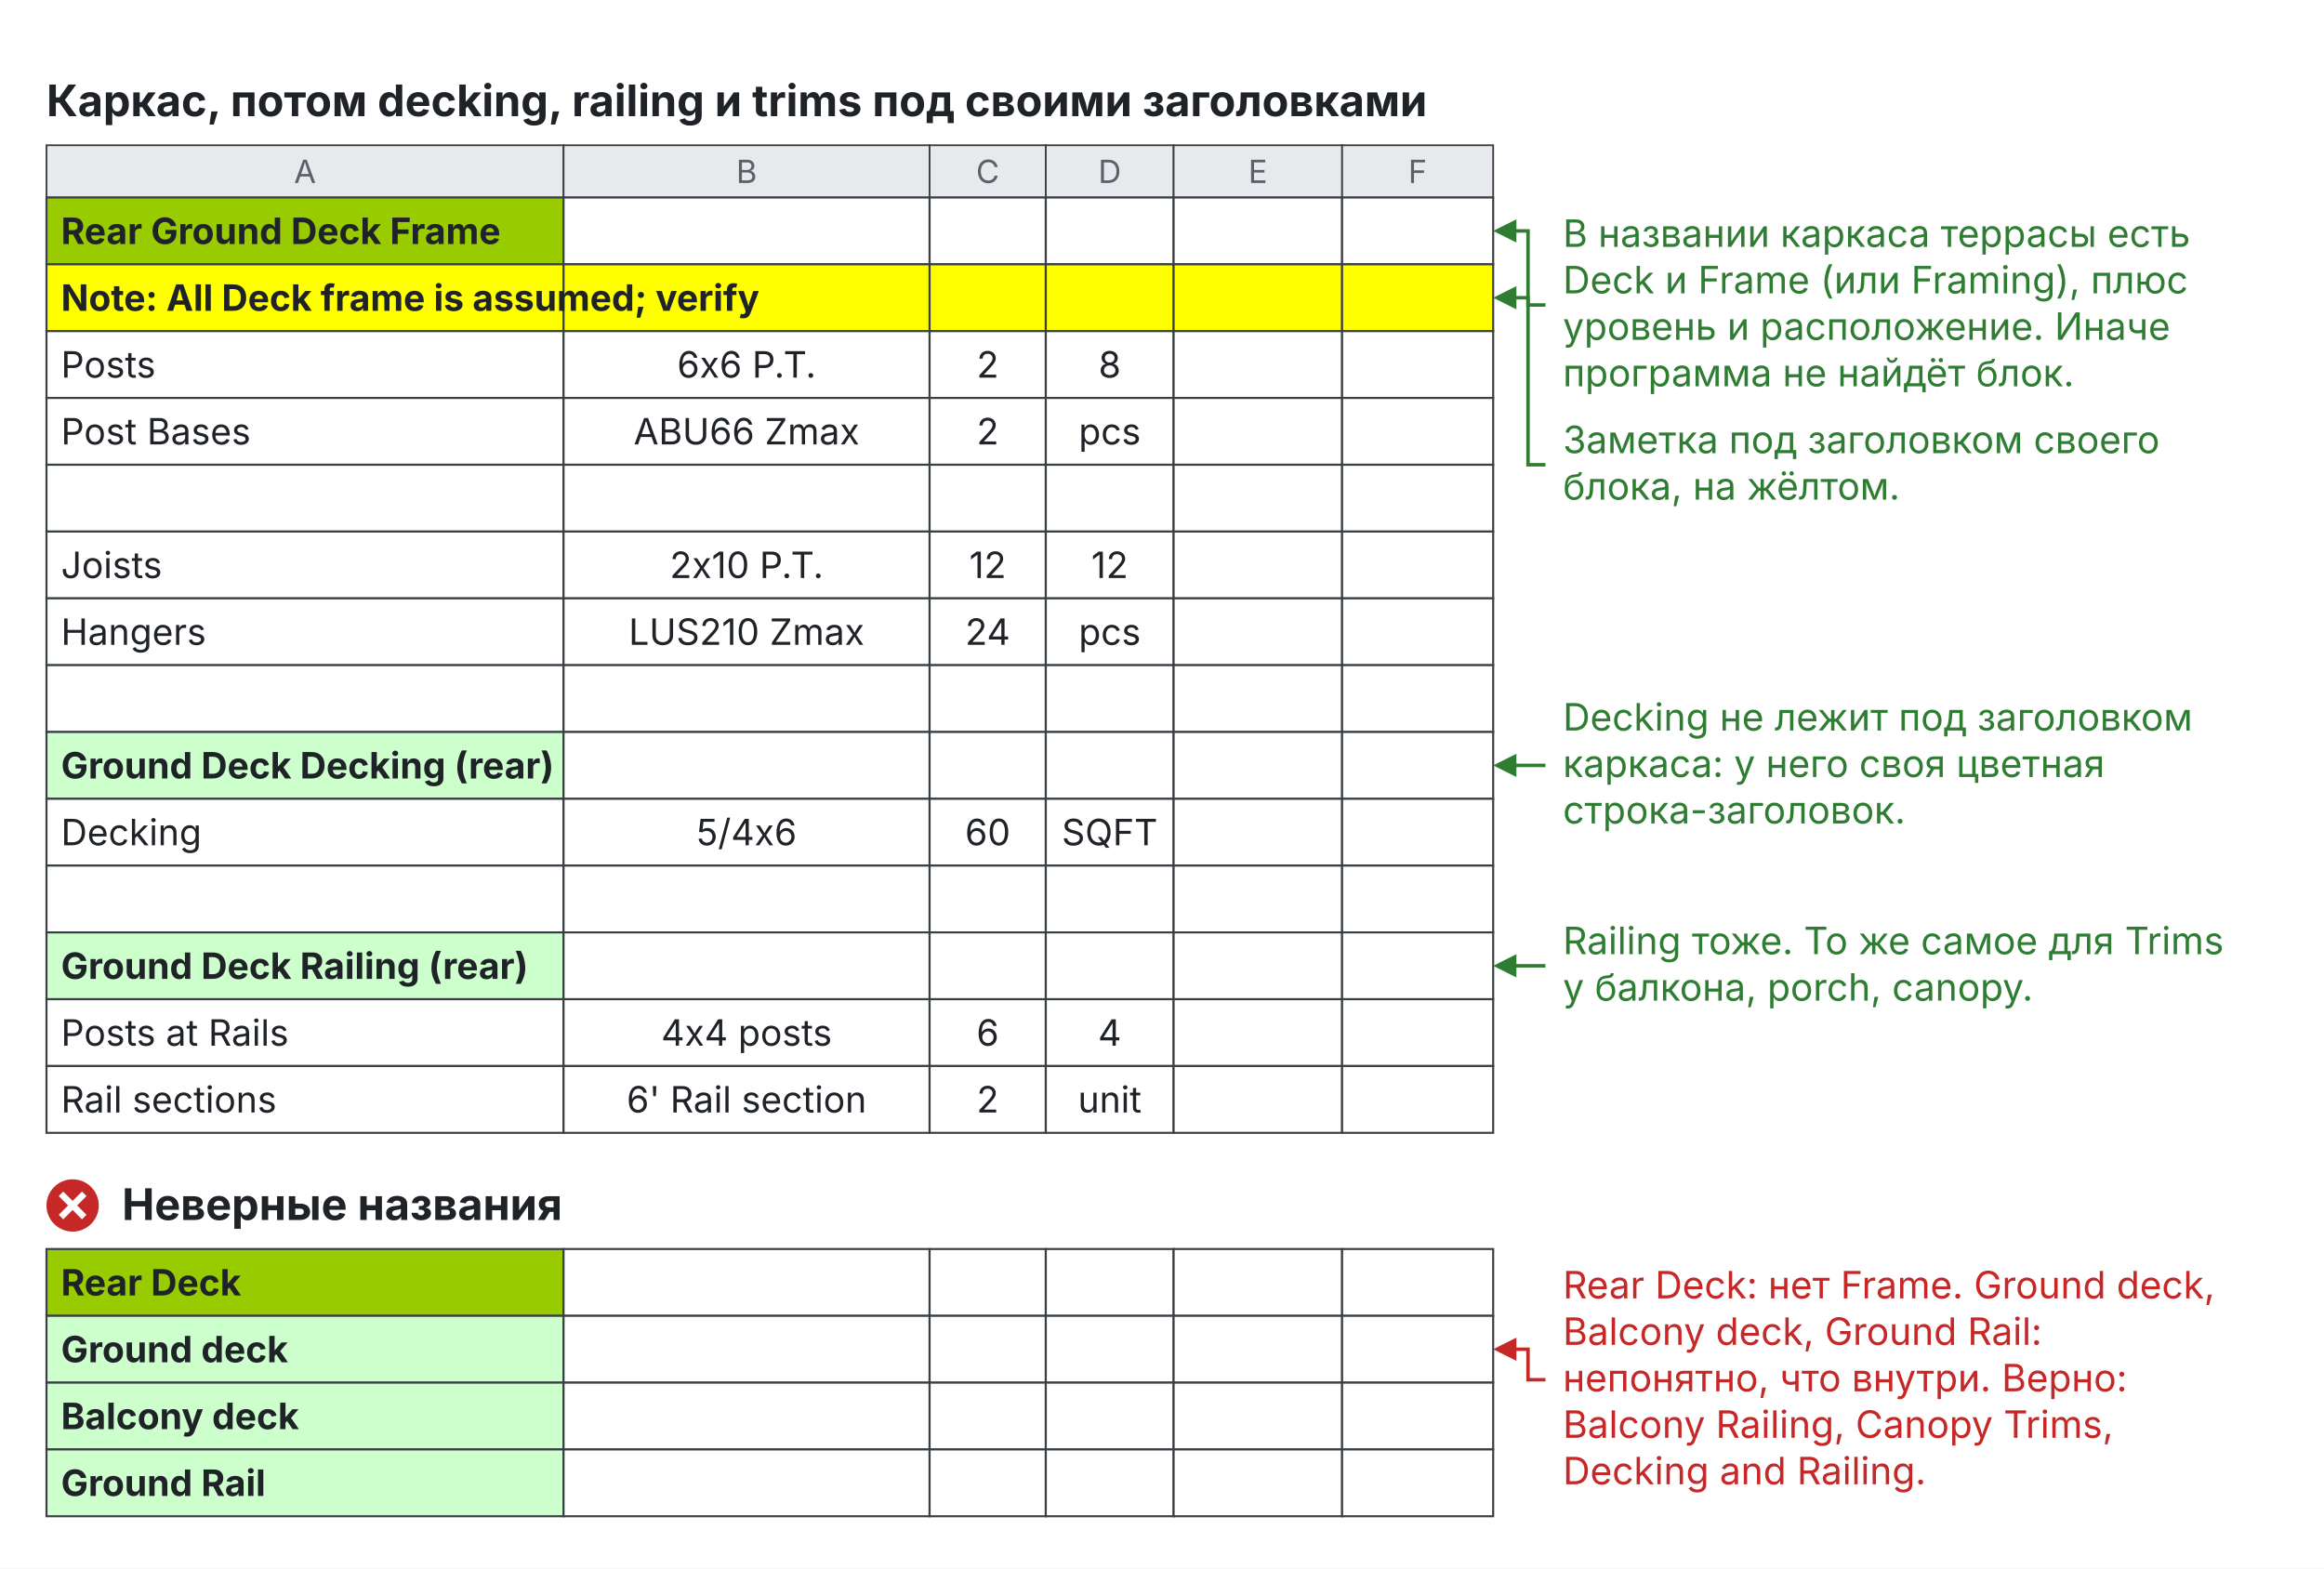
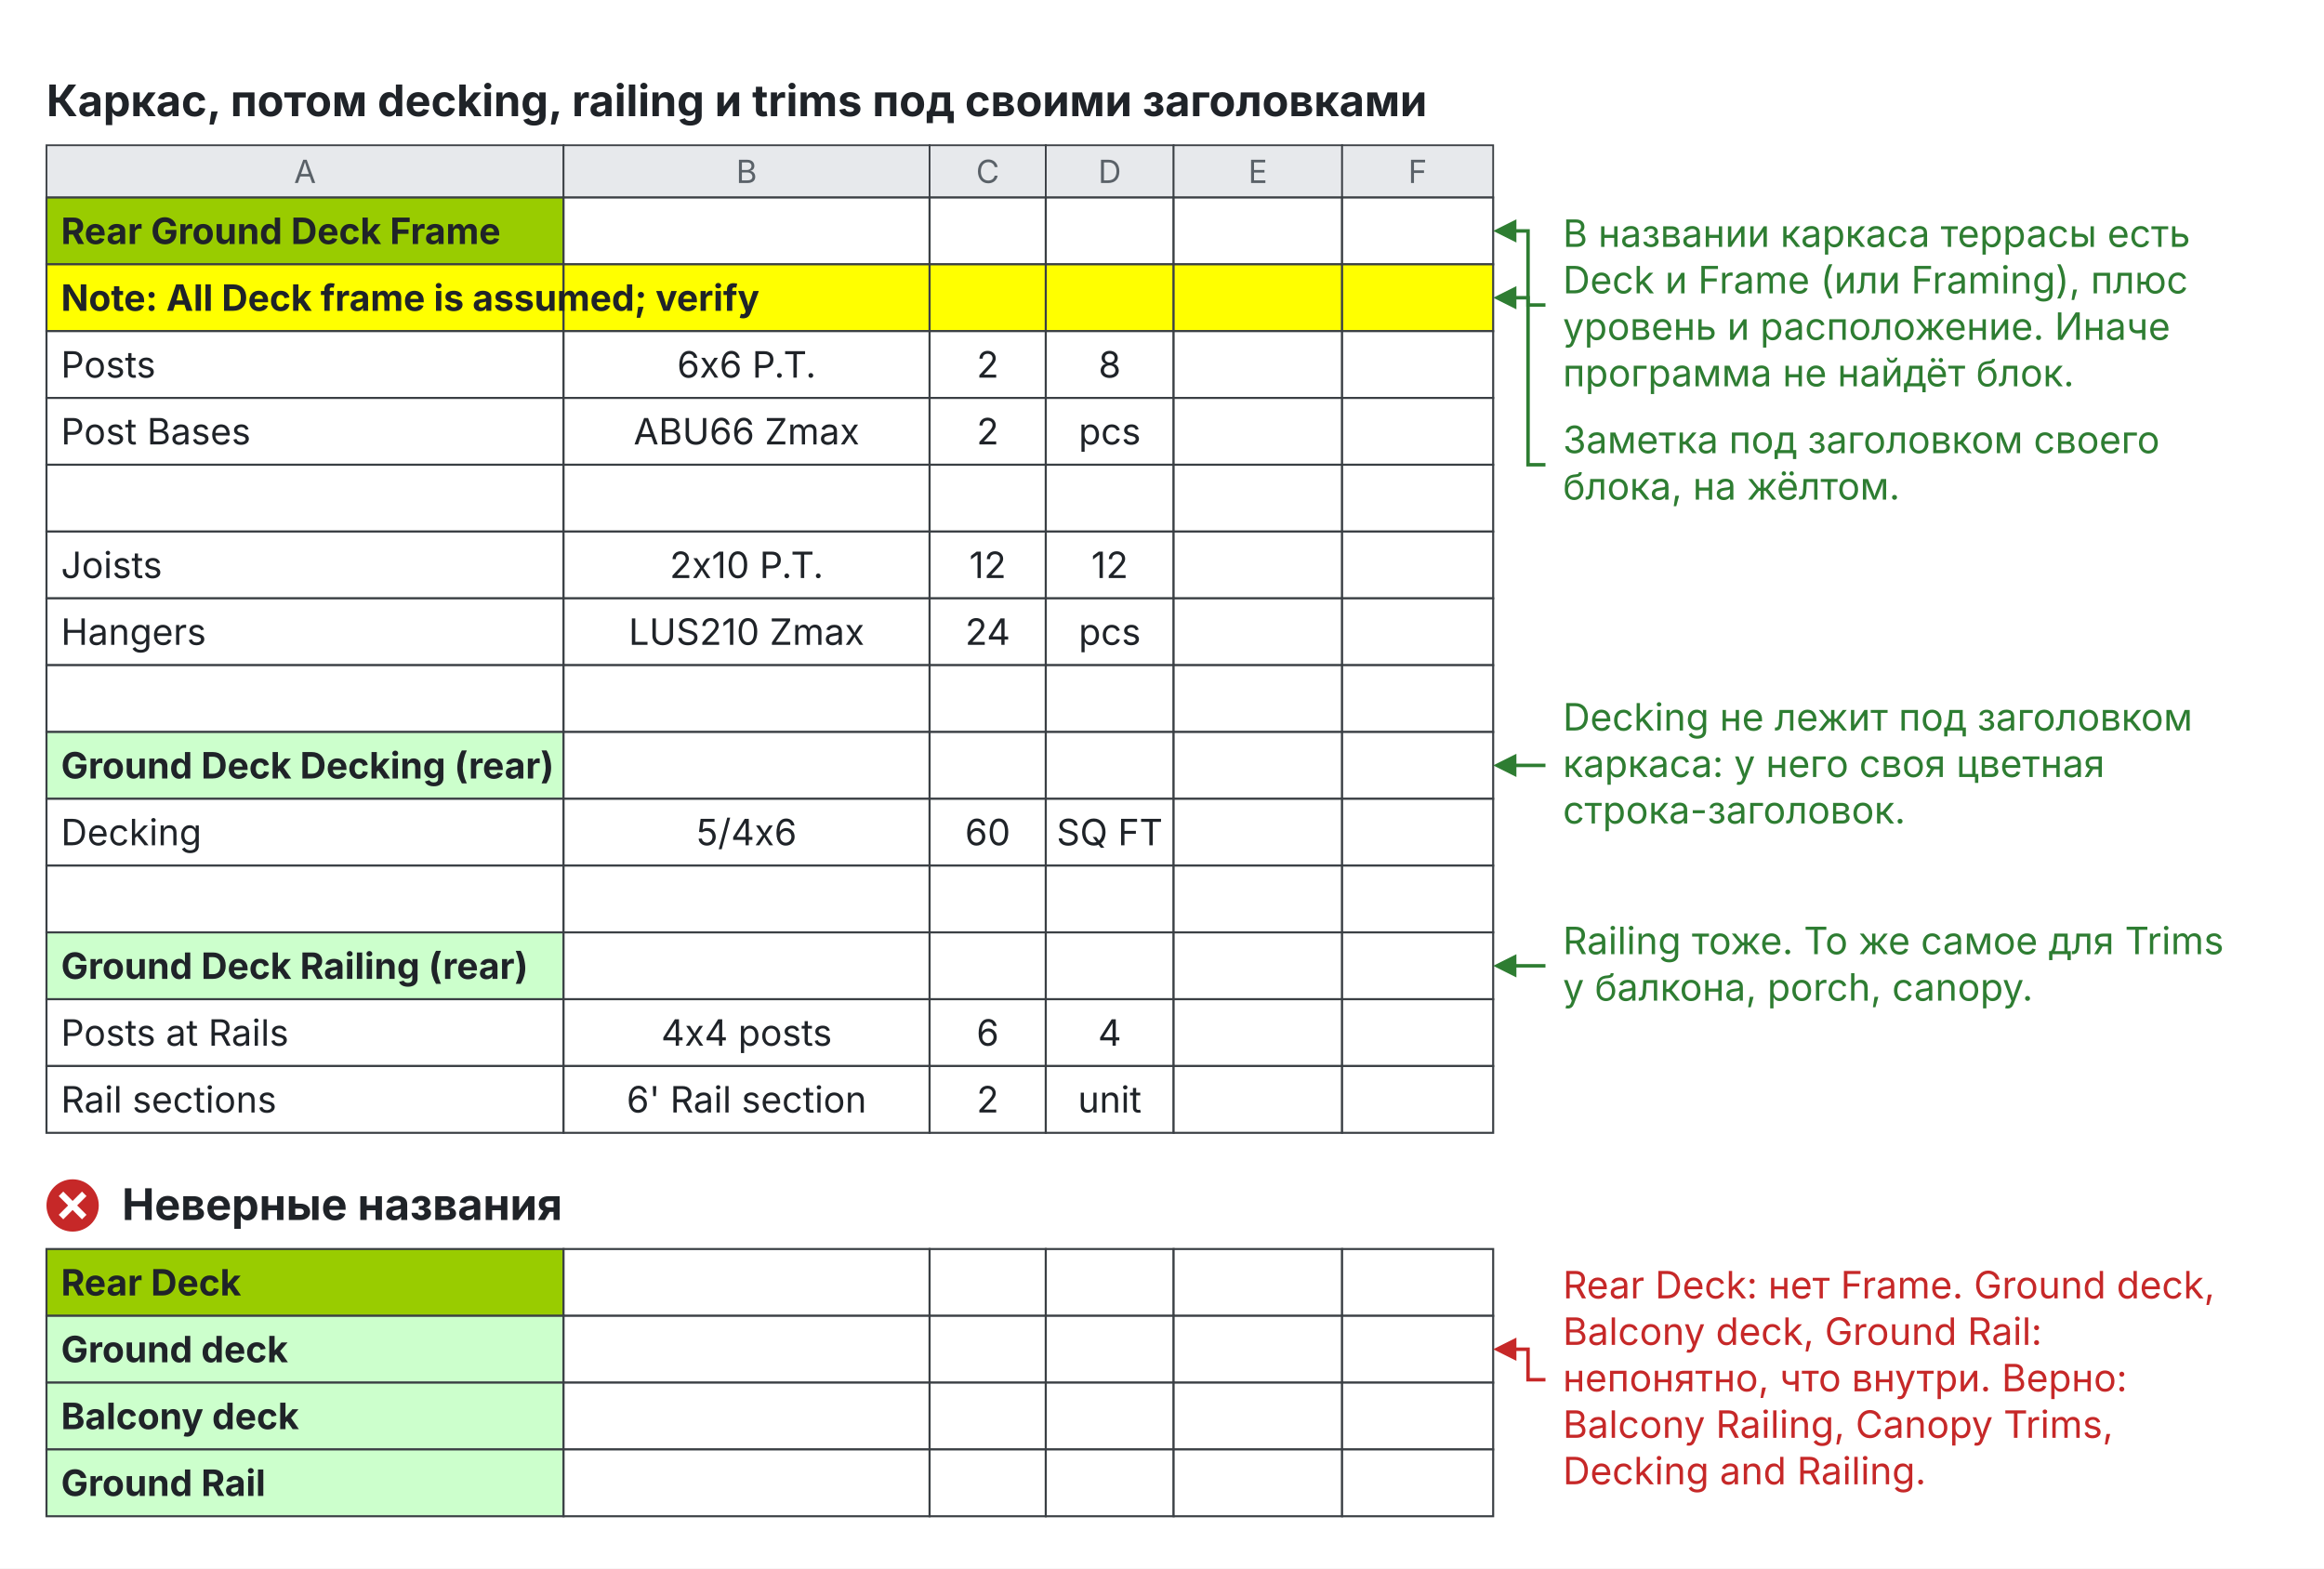
<svg xmlns="http://www.w3.org/2000/svg" width="800" height="540" viewBox="0 0 800 540" role="img" aria-labelledby="t d">
  <style>text{font-family:Inter,"Segoe UI",Arial,sans-serif}.h{font-size:15px;font-weight:700;fill:#1f2328}.t{font-size:13px;fill:#1f2328}.n{font-size:13px}.c{font-size:12.5px}.cb{font-size:12.5px;font-weight:700}.col{font-size:11px;fill:#5a6168}.sm{font-size:12px;fill:#5a6168}.bt{font-size:13.5px;font-weight:600;fill:#1f2328}</style>
  <rect width="800" height="540" fill="#ffffff" />
  <text class="h" x="16" y="40">Каркас, потом decking, railing и trims под своими заголовками</text>
  <rect x="16" y="50" width="178" height="18" fill="#e7e9ec" stroke="#3a3f44" stroke-width="0.6" />
  <text class="col" x="105.0" y="63" text-anchor="middle">A</text>
  <rect x="194" y="50" width="126" height="18" fill="#e7e9ec" stroke="#3a3f44" stroke-width="0.6" />
  <text class="col" x="257.0" y="63" text-anchor="middle">B</text>
  <rect x="320" y="50" width="40" height="18" fill="#e7e9ec" stroke="#3a3f44" stroke-width="0.6" />
  <text class="col" x="340.0" y="63" text-anchor="middle">C</text>
  <rect x="360" y="50" width="44" height="18" fill="#e7e9ec" stroke="#3a3f44" stroke-width="0.6" />
  <text class="col" x="382.0" y="63" text-anchor="middle">D</text>
  <rect x="404" y="50" width="58" height="18" fill="#e7e9ec" stroke="#3a3f44" stroke-width="0.6" />
  <text class="col" x="433.0" y="63" text-anchor="middle">E</text>
  <rect x="462" y="50" width="52" height="18" fill="#e7e9ec" stroke="#3a3f44" stroke-width="0.6" />
  <text class="col" x="488.0" y="63" text-anchor="middle">F</text>
  <rect x="16" y="68" width="178" height="23" fill="#99CC00" stroke="#3a3f44" stroke-width="0.7" />
  <rect x="194" y="68" width="126" height="23" fill="#ffffff" stroke="#3a3f44" stroke-width="0.7" />
  <rect x="320" y="68" width="40" height="23" fill="#ffffff" stroke="#3a3f44" stroke-width="0.7" />
  <rect x="360" y="68" width="44" height="23" fill="#ffffff" stroke="#3a3f44" stroke-width="0.7" />
  <rect x="404" y="68" width="58" height="23" fill="#ffffff" stroke="#3a3f44" stroke-width="0.7" />
  <rect x="462" y="68" width="52" height="23" fill="#ffffff" stroke="#3a3f44" stroke-width="0.7" />
  <text class="cb" x="21" y="84" fill="#1f2328">Rear Ground Deck Frame</text>
  <rect x="16" y="91" width="178" height="23" fill="#FFFF00" stroke="#3a3f44" stroke-width="0.7" />
  <rect x="194" y="91" width="126" height="23" fill="#FFFF00" stroke="#3a3f44" stroke-width="0.7" />
  <rect x="320" y="91" width="40" height="23" fill="#FFFF00" stroke="#3a3f44" stroke-width="0.7" />
  <rect x="360" y="91" width="44" height="23" fill="#FFFF00" stroke="#3a3f44" stroke-width="0.7" />
  <rect x="404" y="91" width="58" height="23" fill="#FFFF00" stroke="#3a3f44" stroke-width="0.7" />
  <rect x="462" y="91" width="52" height="23" fill="#FFFF00" stroke="#3a3f44" stroke-width="0.7" />
  <text class="cb" x="21" y="107" fill="#1f2328">Note: All Deck frame is assumed; verify</text>
  <rect x="16" y="114" width="178" height="23" fill="#ffffff" stroke="#3a3f44" stroke-width="0.7" />
  <rect x="194" y="114" width="126" height="23" fill="#ffffff" stroke="#3a3f44" stroke-width="0.7" />
  <rect x="320" y="114" width="40" height="23" fill="#ffffff" stroke="#3a3f44" stroke-width="0.7" />
  <rect x="360" y="114" width="44" height="23" fill="#ffffff" stroke="#3a3f44" stroke-width="0.7" />
  <rect x="404" y="114" width="58" height="23" fill="#ffffff" stroke="#3a3f44" stroke-width="0.7" />
  <rect x="462" y="114" width="52" height="23" fill="#ffffff" stroke="#3a3f44" stroke-width="0.7" />
  <text class="c" x="21" y="130" fill="#1f2328">Posts</text>
  <text class="c" x="257.0" y="130" fill="#1f2328" text-anchor="middle">6x6 P.T.</text>
  <text class="c" x="340.0" y="130" fill="#1f2328" text-anchor="middle">2</text>
  <text class="c" x="382.0" y="130" fill="#1f2328" text-anchor="middle">8</text>
  <rect x="16" y="137" width="178" height="23" fill="#ffffff" stroke="#3a3f44" stroke-width="0.7" />
  <rect x="194" y="137" width="126" height="23" fill="#ffffff" stroke="#3a3f44" stroke-width="0.7" />
  <rect x="320" y="137" width="40" height="23" fill="#ffffff" stroke="#3a3f44" stroke-width="0.7" />
  <rect x="360" y="137" width="44" height="23" fill="#ffffff" stroke="#3a3f44" stroke-width="0.7" />
  <rect x="404" y="137" width="58" height="23" fill="#ffffff" stroke="#3a3f44" stroke-width="0.7" />
  <rect x="462" y="137" width="52" height="23" fill="#ffffff" stroke="#3a3f44" stroke-width="0.7" />
  <text class="c" x="21" y="153" fill="#1f2328">Post Bases</text>
  <text class="c" x="257.0" y="153" fill="#1f2328" text-anchor="middle">ABU66 Zmax</text>
  <text class="c" x="340.0" y="153" fill="#1f2328" text-anchor="middle">2</text>
  <text class="c" x="382.0" y="153" fill="#1f2328" text-anchor="middle">pcs</text>
  <rect x="16" y="160" width="178" height="23" fill="#ffffff" stroke="#3a3f44" stroke-width="0.7" />
  <rect x="194" y="160" width="126" height="23" fill="#ffffff" stroke="#3a3f44" stroke-width="0.7" />
  <rect x="320" y="160" width="40" height="23" fill="#ffffff" stroke="#3a3f44" stroke-width="0.7" />
  <rect x="360" y="160" width="44" height="23" fill="#ffffff" stroke="#3a3f44" stroke-width="0.7" />
  <rect x="404" y="160" width="58" height="23" fill="#ffffff" stroke="#3a3f44" stroke-width="0.7" />
  <rect x="462" y="160" width="52" height="23" fill="#ffffff" stroke="#3a3f44" stroke-width="0.7" />
  <rect x="16" y="183" width="178" height="23" fill="#ffffff" stroke="#3a3f44" stroke-width="0.7" />
  <rect x="194" y="183" width="126" height="23" fill="#ffffff" stroke="#3a3f44" stroke-width="0.7" />
  <rect x="320" y="183" width="40" height="23" fill="#ffffff" stroke="#3a3f44" stroke-width="0.7" />
  <rect x="360" y="183" width="44" height="23" fill="#ffffff" stroke="#3a3f44" stroke-width="0.7" />
  <rect x="404" y="183" width="58" height="23" fill="#ffffff" stroke="#3a3f44" stroke-width="0.7" />
  <rect x="462" y="183" width="52" height="23" fill="#ffffff" stroke="#3a3f44" stroke-width="0.7" />
  <text class="c" x="21" y="199" fill="#1f2328">Joists</text>
  <text class="c" x="257.0" y="199" fill="#1f2328" text-anchor="middle">2x10 P.T.</text>
  <text class="c" x="340.0" y="199" fill="#1f2328" text-anchor="middle">12</text>
  <text class="c" x="382.0" y="199" fill="#1f2328" text-anchor="middle">12</text>
  <rect x="16" y="206" width="178" height="23" fill="#ffffff" stroke="#3a3f44" stroke-width="0.7" />
  <rect x="194" y="206" width="126" height="23" fill="#ffffff" stroke="#3a3f44" stroke-width="0.7" />
  <rect x="320" y="206" width="40" height="23" fill="#ffffff" stroke="#3a3f44" stroke-width="0.7" />
  <rect x="360" y="206" width="44" height="23" fill="#ffffff" stroke="#3a3f44" stroke-width="0.7" />
  <rect x="404" y="206" width="58" height="23" fill="#ffffff" stroke="#3a3f44" stroke-width="0.7" />
  <rect x="462" y="206" width="52" height="23" fill="#ffffff" stroke="#3a3f44" stroke-width="0.7" />
  <text class="c" x="21" y="222" fill="#1f2328">Hangers</text>
  <text class="c" x="257.0" y="222" fill="#1f2328" text-anchor="middle">LUS210 Zmax</text>
  <text class="c" x="340.0" y="222" fill="#1f2328" text-anchor="middle">24</text>
  <text class="c" x="382.0" y="222" fill="#1f2328" text-anchor="middle">pcs</text>
  <rect x="16" y="229" width="178" height="23" fill="#ffffff" stroke="#3a3f44" stroke-width="0.7" />
  <rect x="194" y="229" width="126" height="23" fill="#ffffff" stroke="#3a3f44" stroke-width="0.7" />
  <rect x="320" y="229" width="40" height="23" fill="#ffffff" stroke="#3a3f44" stroke-width="0.7" />
  <rect x="360" y="229" width="44" height="23" fill="#ffffff" stroke="#3a3f44" stroke-width="0.7" />
  <rect x="404" y="229" width="58" height="23" fill="#ffffff" stroke="#3a3f44" stroke-width="0.7" />
  <rect x="462" y="229" width="52" height="23" fill="#ffffff" stroke="#3a3f44" stroke-width="0.7" />
  <rect x="16" y="252" width="178" height="23" fill="#CCFFCC" stroke="#3a3f44" stroke-width="0.7" />
  <rect x="194" y="252" width="126" height="23" fill="#ffffff" stroke="#3a3f44" stroke-width="0.7" />
  <rect x="320" y="252" width="40" height="23" fill="#ffffff" stroke="#3a3f44" stroke-width="0.7" />
  <rect x="360" y="252" width="44" height="23" fill="#ffffff" stroke="#3a3f44" stroke-width="0.7" />
  <rect x="404" y="252" width="58" height="23" fill="#ffffff" stroke="#3a3f44" stroke-width="0.7" />
  <rect x="462" y="252" width="52" height="23" fill="#ffffff" stroke="#3a3f44" stroke-width="0.7" />
  <text class="cb" x="21" y="268" fill="#1f2328">Ground Deck Decking (rear)</text>
  <rect x="16" y="275" width="178" height="23" fill="#ffffff" stroke="#3a3f44" stroke-width="0.7" />
  <rect x="194" y="275" width="126" height="23" fill="#ffffff" stroke="#3a3f44" stroke-width="0.7" />
  <rect x="320" y="275" width="40" height="23" fill="#ffffff" stroke="#3a3f44" stroke-width="0.7" />
  <rect x="360" y="275" width="44" height="23" fill="#ffffff" stroke="#3a3f44" stroke-width="0.7" />
  <rect x="404" y="275" width="58" height="23" fill="#ffffff" stroke="#3a3f44" stroke-width="0.7" />
  <rect x="462" y="275" width="52" height="23" fill="#ffffff" stroke="#3a3f44" stroke-width="0.7" />
  <text class="c" x="21" y="291" fill="#1f2328">Decking</text>
  <text class="c" x="257.0" y="291" fill="#1f2328" text-anchor="middle">5/4x6</text>
  <text class="c" x="340.0" y="291" fill="#1f2328" text-anchor="middle">60</text>
-   <text class="c" x="382.0" y="291" fill="#1f2328" text-anchor="middle">SQFT</text>
+   <text class="c" x="382.0" y="291" fill="#1f2328" text-anchor="middle">SQ FT</text>
  <rect x="16" y="298" width="178" height="23" fill="#ffffff" stroke="#3a3f44" stroke-width="0.7" />
  <rect x="194" y="298" width="126" height="23" fill="#ffffff" stroke="#3a3f44" stroke-width="0.7" />
  <rect x="320" y="298" width="40" height="23" fill="#ffffff" stroke="#3a3f44" stroke-width="0.7" />
  <rect x="360" y="298" width="44" height="23" fill="#ffffff" stroke="#3a3f44" stroke-width="0.7" />
  <rect x="404" y="298" width="58" height="23" fill="#ffffff" stroke="#3a3f44" stroke-width="0.7" />
  <rect x="462" y="298" width="52" height="23" fill="#ffffff" stroke="#3a3f44" stroke-width="0.7" />
  <rect x="16" y="321" width="178" height="23" fill="#CCFFCC" stroke="#3a3f44" stroke-width="0.7" />
  <rect x="194" y="321" width="126" height="23" fill="#ffffff" stroke="#3a3f44" stroke-width="0.7" />
  <rect x="320" y="321" width="40" height="23" fill="#ffffff" stroke="#3a3f44" stroke-width="0.7" />
  <rect x="360" y="321" width="44" height="23" fill="#ffffff" stroke="#3a3f44" stroke-width="0.7" />
  <rect x="404" y="321" width="58" height="23" fill="#ffffff" stroke="#3a3f44" stroke-width="0.7" />
  <rect x="462" y="321" width="52" height="23" fill="#ffffff" stroke="#3a3f44" stroke-width="0.7" />
  <text class="cb" x="21" y="337" fill="#1f2328">Ground Deck Railing (rear)</text>
  <rect x="16" y="344" width="178" height="23" fill="#ffffff" stroke="#3a3f44" stroke-width="0.7" />
  <rect x="194" y="344" width="126" height="23" fill="#ffffff" stroke="#3a3f44" stroke-width="0.7" />
  <rect x="320" y="344" width="40" height="23" fill="#ffffff" stroke="#3a3f44" stroke-width="0.7" />
  <rect x="360" y="344" width="44" height="23" fill="#ffffff" stroke="#3a3f44" stroke-width="0.7" />
  <rect x="404" y="344" width="58" height="23" fill="#ffffff" stroke="#3a3f44" stroke-width="0.7" />
  <rect x="462" y="344" width="52" height="23" fill="#ffffff" stroke="#3a3f44" stroke-width="0.7" />
  <text class="c" x="21" y="360" fill="#1f2328">Posts at Rails</text>
  <text class="c" x="257.0" y="360" fill="#1f2328" text-anchor="middle">4x4 posts</text>
  <text class="c" x="340.0" y="360" fill="#1f2328" text-anchor="middle">6</text>
  <text class="c" x="382.0" y="360" fill="#1f2328" text-anchor="middle">4</text>
  <rect x="16" y="367" width="178" height="23" fill="#ffffff" stroke="#3a3f44" stroke-width="0.7" />
  <rect x="194" y="367" width="126" height="23" fill="#ffffff" stroke="#3a3f44" stroke-width="0.7" />
  <rect x="320" y="367" width="40" height="23" fill="#ffffff" stroke="#3a3f44" stroke-width="0.7" />
  <rect x="360" y="367" width="44" height="23" fill="#ffffff" stroke="#3a3f44" stroke-width="0.7" />
  <rect x="404" y="367" width="58" height="23" fill="#ffffff" stroke="#3a3f44" stroke-width="0.7" />
  <rect x="462" y="367" width="52" height="23" fill="#ffffff" stroke="#3a3f44" stroke-width="0.7" />
  <text class="c" x="21" y="383" fill="#1f2328">Rail sections</text>
  <text class="c" x="257.0" y="383" fill="#1f2328" text-anchor="middle">6' Rail section</text>
  <text class="c" x="340.0" y="383" fill="#1f2328" text-anchor="middle">2</text>
  <text class="c" x="382.0" y="383" fill="#1f2328" text-anchor="middle">unit</text>
  <path d="M532,105 L526,105 L526,79.5 L518,79.5" fill="none" stroke="#2e7d32" stroke-width="1.2" />
  <path d="M514,79.5 L522,75.5 L522,83.5 z" fill="#2e7d32" />
  <text class="n" x="538" y="85" fill="#2e7d32">В названии каркаса террасы есть</text>
  <text class="n" x="538" y="101" fill="#2e7d32">Deck и Frame (или Framing), плюс</text>
  <text class="n" x="538" y="117" fill="#2e7d32">уровень и расположение. Иначе</text>
  <text class="n" x="538" y="133" fill="#2e7d32">программа не найдёт блок.</text>
  <path d="M532,160 L526,160 L526,102.5 L518,102.5" fill="none" stroke="#2e7d32" stroke-width="1.2" />
  <path d="M514,102.5 L522,98.5 L522,106.5 z" fill="#2e7d32" />
  <text class="n" x="538" y="156" fill="#2e7d32">Заметка под заголовком своего</text>
  <text class="n" x="538" y="172" fill="#2e7d32">блока, на жёлтом.</text>
  <path d="M532,263.5 L526,263.5 L526,263.5 L518,263.5" fill="none" stroke="#2e7d32" stroke-width="1.2" />
  <path d="M514,263.5 L522,259.5 L522,267.5 z" fill="#2e7d32" />
  <text class="n" x="538" y="251.5" fill="#2e7d32">Decking не лежит под заголовком</text>
  <text class="n" x="538" y="267.5" fill="#2e7d32">каркаса: у него своя цветная</text>
  <text class="n" x="538" y="283.5" fill="#2e7d32">строка-заголовок.</text>
  <path d="M532,332.5 L526,332.5 L526,332.5 L518,332.5" fill="none" stroke="#2e7d32" stroke-width="1.2" />
  <path d="M514,332.5 L522,328.5 L522,336.5 z" fill="#2e7d32" />
  <text class="n" x="538" y="328.5" fill="#2e7d32">Railing тоже. То же самое для Trims</text>
  <text class="n" x="538" y="344.5" fill="#2e7d32">у балкона, porch, canopy.</text>
  <circle cx="25" cy="415" r="9" fill="#c62828" />
  <path d="M21,411 L29,419 M29,411 L21,419" fill="none" stroke="#fff" stroke-width="2.2" />
  <text class="h" x="42" y="420" fill="#c62828">Неверные названия</text>
  <rect x="16" y="430" width="178" height="23" fill="#99CC00" stroke="#3a3f44" stroke-width="0.7" />
  <rect x="194" y="430" width="126" height="23" fill="#ffffff" stroke="#3a3f44" stroke-width="0.7" />
  <rect x="320" y="430" width="40" height="23" fill="#ffffff" stroke="#3a3f44" stroke-width="0.7" />
  <rect x="360" y="430" width="44" height="23" fill="#ffffff" stroke="#3a3f44" stroke-width="0.7" />
  <rect x="404" y="430" width="58" height="23" fill="#ffffff" stroke="#3a3f44" stroke-width="0.7" />
  <rect x="462" y="430" width="52" height="23" fill="#ffffff" stroke="#3a3f44" stroke-width="0.7" />
  <text class="cb" x="21" y="446" fill="#1f2328">Rear Deck</text>
  <rect x="16" y="453" width="178" height="23" fill="#CCFFCC" stroke="#3a3f44" stroke-width="0.7" />
  <rect x="194" y="453" width="126" height="23" fill="#ffffff" stroke="#3a3f44" stroke-width="0.7" />
  <rect x="320" y="453" width="40" height="23" fill="#ffffff" stroke="#3a3f44" stroke-width="0.7" />
  <rect x="360" y="453" width="44" height="23" fill="#ffffff" stroke="#3a3f44" stroke-width="0.7" />
  <rect x="404" y="453" width="58" height="23" fill="#ffffff" stroke="#3a3f44" stroke-width="0.7" />
  <rect x="462" y="453" width="52" height="23" fill="#ffffff" stroke="#3a3f44" stroke-width="0.7" />
  <text class="cb" x="21" y="469" fill="#1f2328">Ground deck</text>
  <rect x="16" y="476" width="178" height="23" fill="#CCFFCC" stroke="#3a3f44" stroke-width="0.7" />
  <rect x="194" y="476" width="126" height="23" fill="#ffffff" stroke="#3a3f44" stroke-width="0.7" />
  <rect x="320" y="476" width="40" height="23" fill="#ffffff" stroke="#3a3f44" stroke-width="0.7" />
  <rect x="360" y="476" width="44" height="23" fill="#ffffff" stroke="#3a3f44" stroke-width="0.7" />
  <rect x="404" y="476" width="58" height="23" fill="#ffffff" stroke="#3a3f44" stroke-width="0.7" />
  <rect x="462" y="476" width="52" height="23" fill="#ffffff" stroke="#3a3f44" stroke-width="0.7" />
  <text class="cb" x="21" y="492" fill="#1f2328">Balcony deck</text>
  <rect x="16" y="499" width="178" height="23" fill="#CCFFCC" stroke="#3a3f44" stroke-width="0.7" />
  <rect x="194" y="499" width="126" height="23" fill="#ffffff" stroke="#3a3f44" stroke-width="0.7" />
  <rect x="320" y="499" width="40" height="23" fill="#ffffff" stroke="#3a3f44" stroke-width="0.7" />
  <rect x="360" y="499" width="44" height="23" fill="#ffffff" stroke="#3a3f44" stroke-width="0.7" />
  <rect x="404" y="499" width="58" height="23" fill="#ffffff" stroke="#3a3f44" stroke-width="0.7" />
  <rect x="462" y="499" width="52" height="23" fill="#ffffff" stroke="#3a3f44" stroke-width="0.7" />
  <text class="cb" x="21" y="515" fill="#1f2328">Ground Rail</text>
  <path d="M532,475 L526,475 L526,464.5 L518,464.5" fill="none" stroke="#c62828" stroke-width="1.2" />
  <path d="M514,464.5 L522,460.5 L522,468.5 z" fill="#c62828" />
  <text class="n" x="538" y="447" fill="#c62828">Rear Deck: нет Frame. Ground deck,</text>
  <text class="n" x="538" y="463" fill="#c62828">Balcony deck, Ground Rail:</text>
  <text class="n" x="538" y="479" fill="#c62828">непонятно, что внутри. Верно:</text>
  <text class="n" x="538" y="495" fill="#c62828">Balcony Railing, Canopy Trims,</text>
  <text class="n" x="538" y="511" fill="#c62828">Decking and Railing.</text>
</svg>
